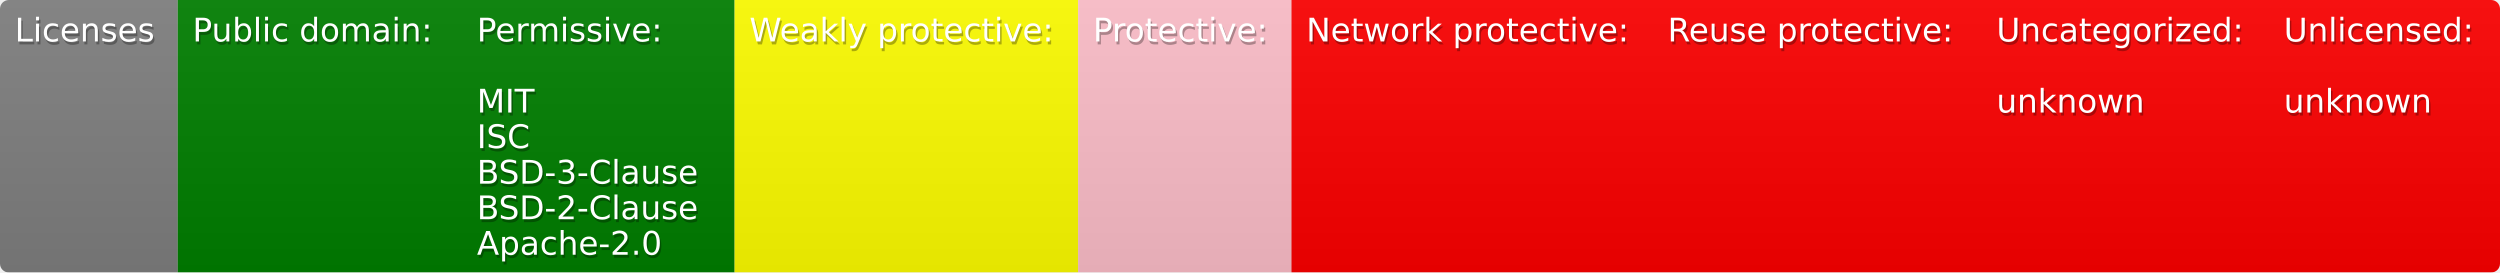
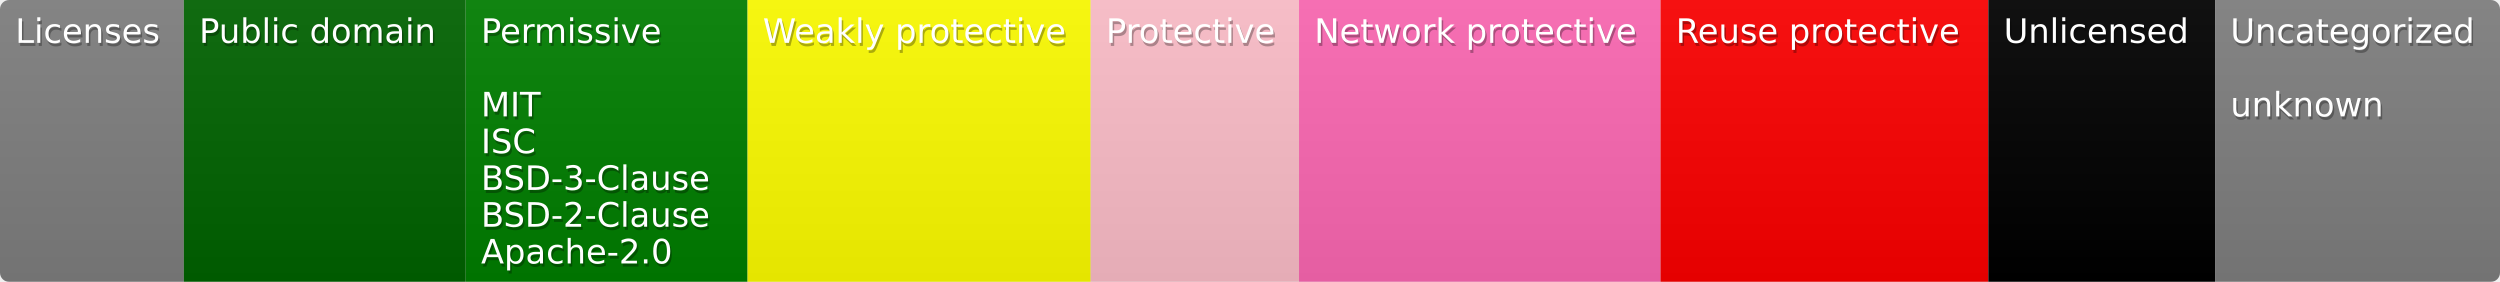
- <svg xmlns="http://www.w3.org/2000/svg" width="844" height="92">
+ <svg xmlns="http://www.w3.org/2000/svg" width="816" height="92">
  <defs>
    <style> text { font-size: 11px; font-family: Verdana,DejaVu Sans,Geneva,sans-serif; } text.shadow { fill: #010101; fill-opacity: .3; } text.high { fill: #ffffff; } </style>
    <linearGradient id="smooth" x2="0" y2="100%">
      <stop offset="0" stop-color="#aaa" stop-opacity=".1" />
      <stop offset="1" stop-opacity=".1" />
    </linearGradient>
    <mask id="round">
      <rect width="100%" height="100%" rx="3" fill="#fff" />
    </mask>
  </defs>
  <g id="bg" mask="url(#round)">
    <path fill="#808080" d="M0 0h60v92H0z" />
-     <path fill="#008000" d="M60 0h96v92H60zM156 0h92v92h-92z" />
-     <path fill="#ff0" d="M248 0h116v92H248z" />
-     <path fill="#ffc0cb" d="M364 0h72v92h-72z" />
-     <path fill="#f00" d="M436 0h122v92H436zM558 0h111v92H558zM669 0h97v92h-97zM766 0h78v92h-78z" />
-     <path fill="url(#smooth)" d="M0 0h844v92H0z" />
+     <path fill="#006400" d="M60 0h92v92H60z" />
+     <path fill="#008000" d="M152 0h92v92h-92z" />
+     <path fill="#ff0" d="M244 0h112v92H244z" />
+     <path fill="#ffc0cb" d="M356 0h68v92h-68z" />
+     <path fill="#ff69b4" d="M424 0h118v92H424z" />
+     <path fill="#f00" d="M542 0h107v92H542z" />
+     <path d="M649 0h74v92h-74z" />
+     <path fill="#808080" d="M723 0h93v92h-93z" />
+     <path fill="url(#smooth)" d="M0 0h816v92H0z" />
  </g>
  <g id="fg">
    <text class="shadow" x="5.5" y="15">Licenses</text>
    <text class="high" x="5" y="14">Licenses</text>
-     <text class="shadow" x="65.5" y="15">Public domain:</text>
-     <text class="high" x="65" y="14">Public domain:</text>
-     <text class="shadow" x="161.5" y="15">Permissive:</text>
-     <text class="high" x="161" y="14">Permissive:</text>
-     <text class="shadow" x="161.5" y="39">MIT</text>
-     <text class="high" x="161" y="38">MIT</text>
-     <text class="shadow" x="161.5" y="51">ISC</text>
-     <text class="high" x="161" y="50">ISC</text>
-     <text class="shadow" x="161.5" y="63">BSD-3-Clause</text>
-     <text class="high" x="161" y="62">BSD-3-Clause</text>
-     <text class="shadow" x="161.5" y="75">BSD-2-Clause</text>
-     <text class="high" x="161" y="74">BSD-2-Clause</text>
-     <text class="shadow" x="161.5" y="87">Apache-2.0</text>
-     <text class="high" x="161" y="86">Apache-2.0</text>
-     <text class="shadow" x="253.5" y="15">Weakly protective:</text>
-     <text class="high" x="253" y="14">Weakly protective:</text>
-     <text class="shadow" x="369.5" y="15">Protective:</text>
-     <text class="high" x="369" y="14">Protective:</text>
-     <text class="shadow" x="441.5" y="15">Network protective:</text>
-     <text class="high" x="441" y="14">Network protective:</text>
-     <text class="shadow" x="563.5" y="15">Reuse protective:</text>
-     <text class="high" x="563" y="14">Reuse protective:</text>
-     <text class="shadow" x="674.5" y="15">Uncategorized:</text>
-     <text class="high" x="674" y="14">Uncategorized:</text>
-     <text class="shadow" x="674.5" y="39">unknown</text>
-     <text class="high" x="674" y="38">unknown</text>
-     <text class="shadow" x="771.5" y="15">Unlicensed:</text>
-     <text class="high" x="771" y="14">Unlicensed:</text>
-     <text class="shadow" x="771.5" y="39">unknown</text>
-     <text class="high" x="771" y="38">unknown</text>
+     <text class="shadow" x="65.5" y="15">Public domain</text>
+     <text class="high" x="65" y="14">Public domain</text>
+     <text class="shadow" x="157.5" y="15">Permissive</text>
+     <text class="high" x="157" y="14">Permissive</text>
+     <text class="shadow" x="157.5" y="39">MIT</text>
+     <text class="high" x="157" y="38">MIT</text>
+     <text class="shadow" x="157.5" y="51">ISC</text>
+     <text class="high" x="157" y="50">ISC</text>
+     <text class="shadow" x="157.5" y="63">BSD-3-Clause</text>
+     <text class="high" x="157" y="62">BSD-3-Clause</text>
+     <text class="shadow" x="157.5" y="75">BSD-2-Clause</text>
+     <text class="high" x="157" y="74">BSD-2-Clause</text>
+     <text class="shadow" x="157.5" y="87">Apache-2.0</text>
+     <text class="high" x="157" y="86">Apache-2.0</text>
+     <text class="shadow" x="249.5" y="15">Weakly protective</text>
+     <text class="high" x="249" y="14">Weakly protective</text>
+     <text class="shadow" x="361.5" y="15">Protective</text>
+     <text class="high" x="361" y="14">Protective</text>
+     <text class="shadow" x="429.5" y="15">Network protective</text>
+     <text class="high" x="429" y="14">Network protective</text>
+     <text class="shadow" x="547.5" y="15">Reuse protective</text>
+     <text class="high" x="547" y="14">Reuse protective</text>
+     <text class="shadow" x="654.5" y="15">Unlicensed</text>
+     <text class="high" x="654" y="14">Unlicensed</text>
+     <text class="shadow" x="728.5" y="15">Uncategorized</text>
+     <text class="high" x="728" y="14">Uncategorized</text>
+     <text class="shadow" x="728.5" y="39">unknown</text>
+     <text class="high" x="728" y="38">unknown</text>
  </g>
</svg>
